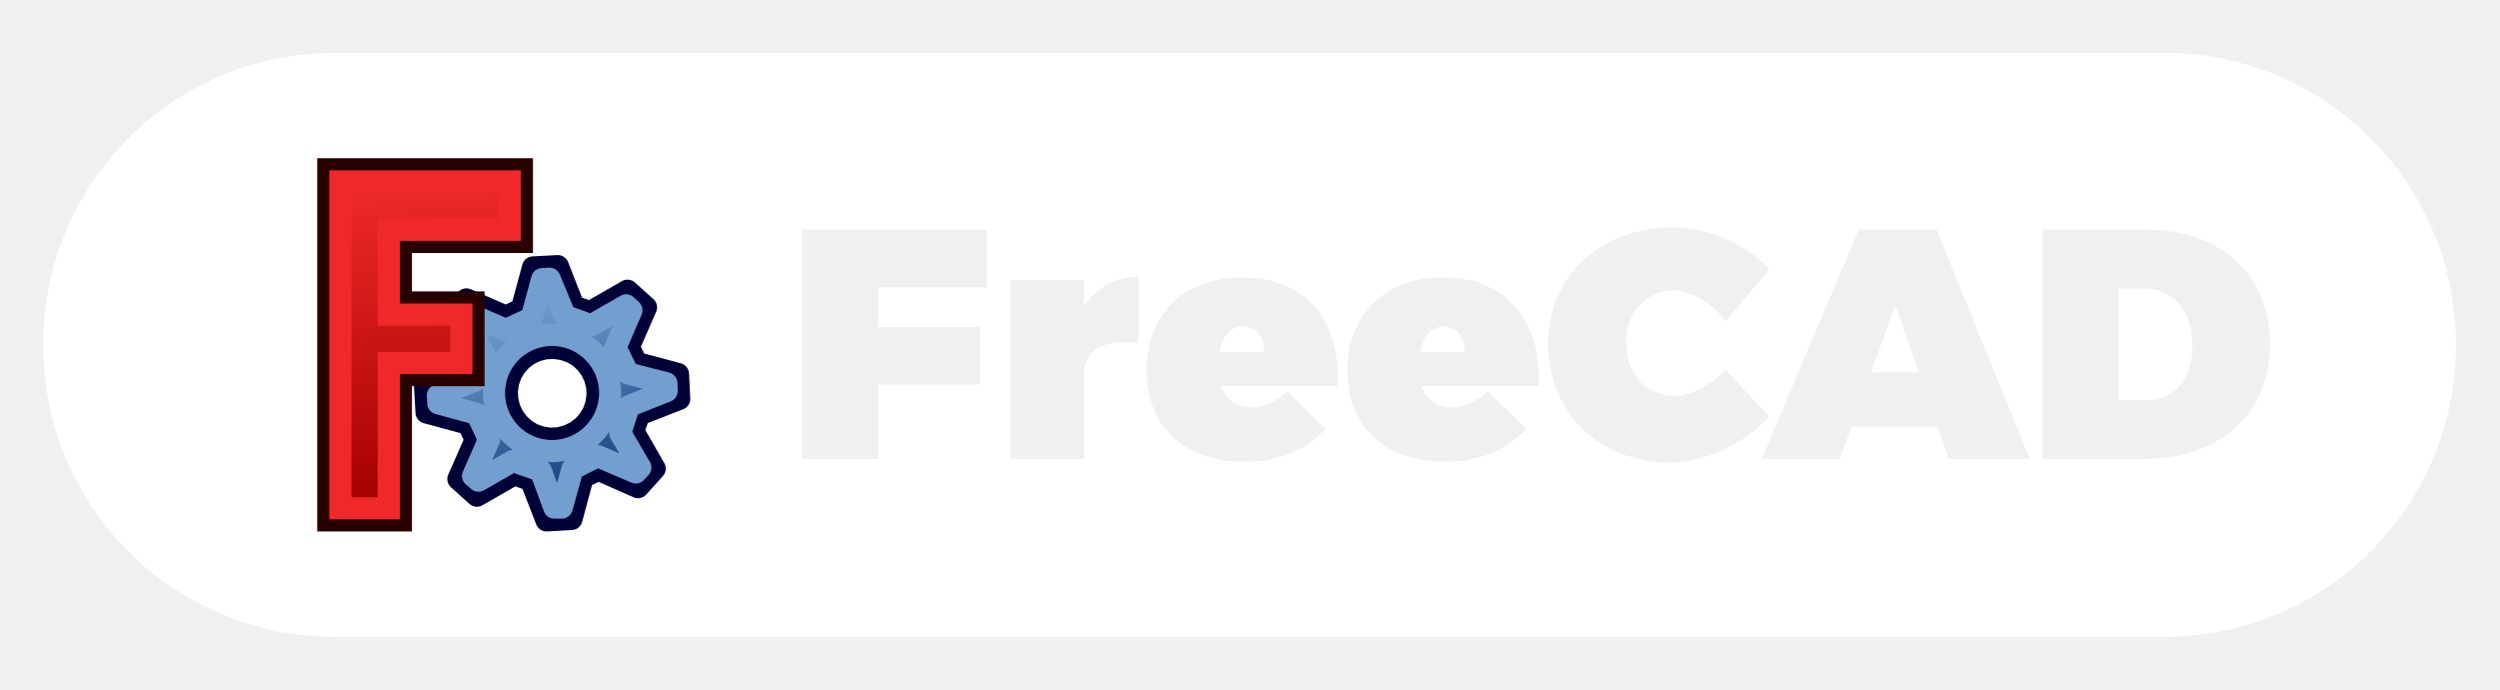
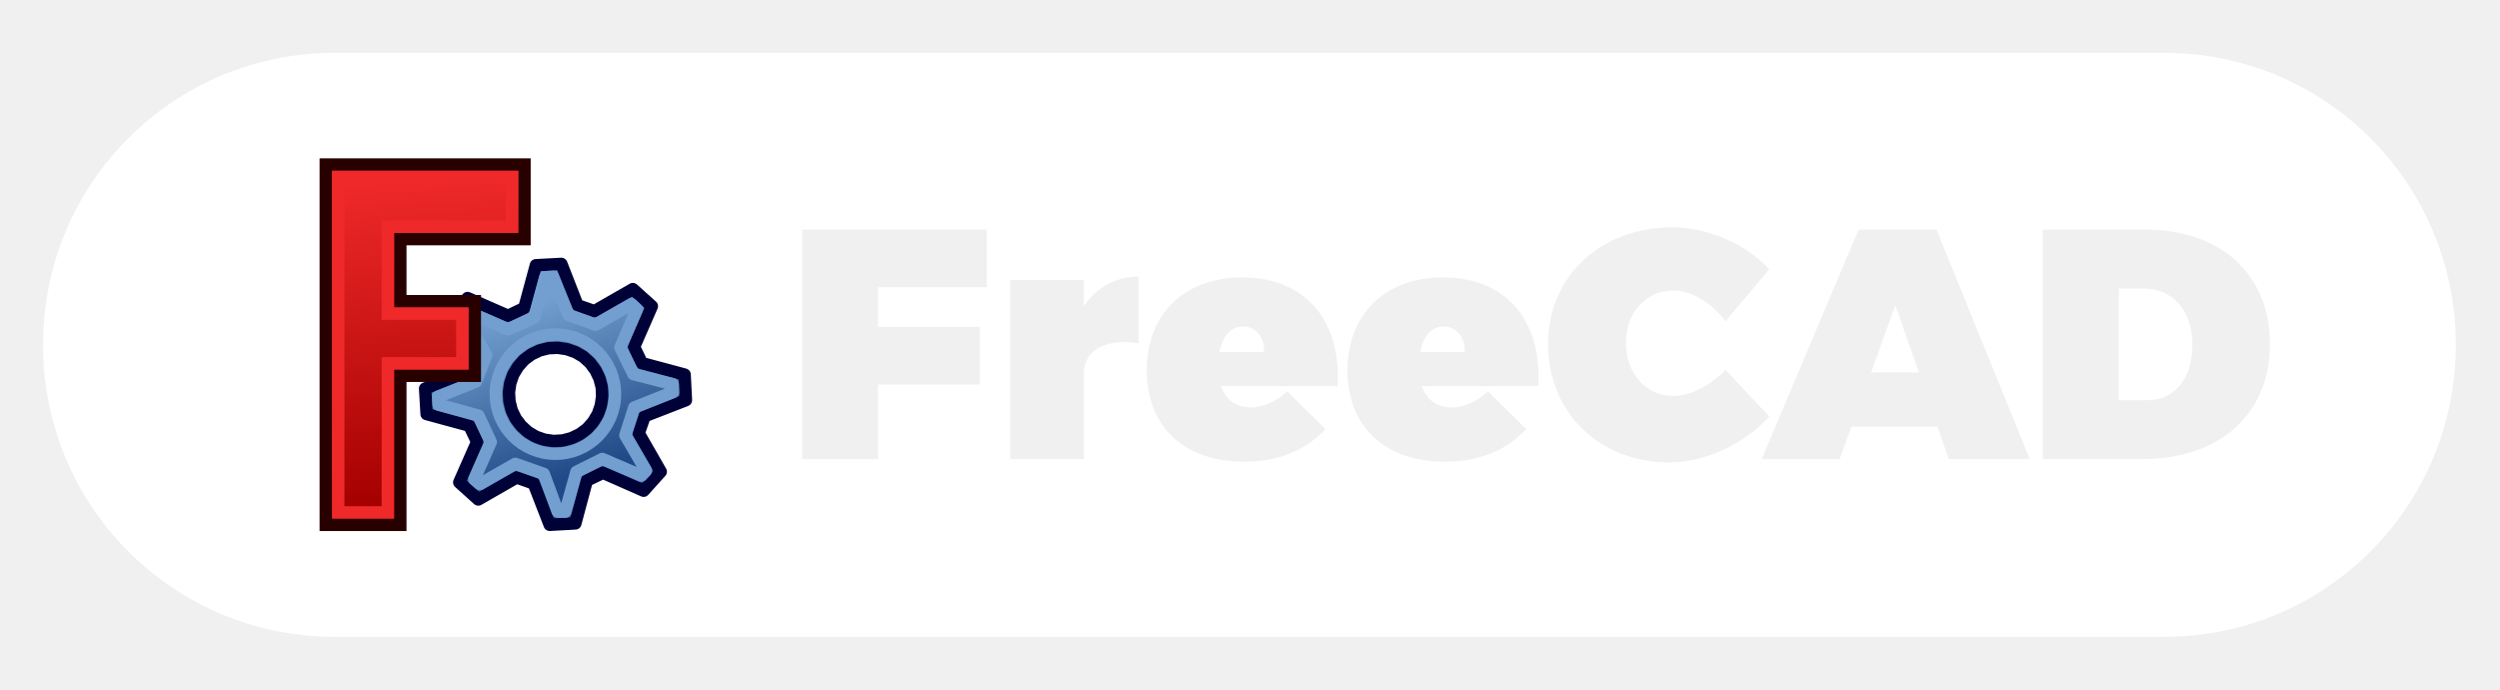
- <svg xmlns="http://www.w3.org/2000/svg" xmlns:xlink="http://www.w3.org/1999/xlink" width="145" height="40" viewBox="0 0 38.365 10.583" version="1.1" id="svg8">
-   <defs id="defs2">
-     <linearGradient id="linearGradient1116">
-       <stop style="stop-color:#ff0101;stop-opacity:1" offset="0" id="stop1112" />
-       <stop style="stop-color:#f24b4b;stop-opacity:1" offset="1" id="stop1114" />
+ <svg xmlns="http://www.w3.org/2000/svg" width="145" height="40" version="1.1" viewBox="0 0 38.365 10.583">
+   <defs>
+     <linearGradient id="linearGradient954" x1="-146.74" x2="-157.32" y1="58.262" y2="26.521" gradientTransform="matrix(6.9077 0 0 6.9077 -4100 1055.2)" gradientUnits="userSpaceOnUse">
+       <stop stop-color="#204a87" offset="0" />
+       <stop stop-color="#729fcf" offset="1" />
    </linearGradient>
-     <linearGradient id="linearGradient1409">
-       <stop style="stop-color:#f5f5f5;stop-opacity:1" offset="0" id="stop1405" />
-       <stop style="stop-color:#ffffff;stop-opacity:1" offset="1" id="stop1407" />
+     <linearGradient id="linearGradient956" x1="-206.7" x2="-211.4" y1="68.842" y2="7.711" gradientTransform="matrix(6.843 0 0 6.843 -3961.1 1029.7)" gradientUnits="userSpaceOnUse">
+       <stop stop-color="#a40000" offset="0" />
+       <stop stop-color="#ef2929" offset="1" />
    </linearGradient>
-     <linearGradient id="linearGradient1611">
-       <stop style="stop-color:#ffffff;stop-opacity:0" offset="0" id="stop1607" />
-       <stop style="stop-color:#ffffff;stop-opacity:1" offset="1" id="stop1609" />
-     </linearGradient>
-     <linearGradient id="linearGradient1304">
-       <stop id="stop1302" offset="0" style="stop-color:#ffffff;stop-opacity:0.036" />
-       <stop id="stop1300" offset="1" style="stop-color:#ffffff;stop-opacity:0.903" />
-     </linearGradient>
-     <linearGradient id="linearGradient3864-9">
-       <stop style="stop-color:#204a87;stop-opacity:1" offset="0" id="stop3866-1" />
-       <stop style="stop-color:#729fcf;stop-opacity:1" offset="1" id="stop3868-1" />
-     </linearGradient>
-     <linearGradient id="linearGradient3682-0">
-       <stop id="stop3684-0" offset="0" style="stop-color:#a40000;stop-opacity:1" />
-       <stop id="stop3686-0" offset="1" style="stop-color:#ef2929;stop-opacity:1" />
-     </linearGradient>
-     <linearGradient xlink:href="#linearGradient3864-9" id="linearGradient892" gradientUnits="userSpaceOnUse" gradientTransform="matrix(6.907654,0,0,6.907653,-4100.041,1055.153)" x1="-146.745" y1="58.262" x2="-157.325" y2="26.521" />
-     <linearGradient xlink:href="#linearGradient3682-0" id="linearGradient894" gradientUnits="userSpaceOnUse" gradientTransform="matrix(6.842992,0,0,6.842992,-3961.074,1029.656)" x1="-206.699" y1="68.842" x2="-211.402" y2="7.711" />
-     <linearGradient xlink:href="#linearGradient1196" id="linearGradient1230" gradientUnits="userSpaceOnUse" gradientTransform="matrix(1.641921,0,0,1.641921,222.6142,-437.6861)" x1="100.565" y1="346.956" x2="112.577" y2="335.244" />
-     <linearGradient id="linearGradient1196">
-       <stop style="stop-color:#4c05ff;stop-opacity:1" offset="0" id="stop1192" />
-       <stop style="stop-color:#05ffe8;stop-opacity:1" offset="1" id="stop1194" />
-     </linearGradient>
-     <filter style="color-interpolation-filters:sRGB" id="filter1241">
-       <feFlood flood-opacity="0.498" flood-color="rgb(0,0,0)" result="flood" id="feFlood1231" />
-       <feComposite in="flood" in2="SourceGraphic" operator="in" result="composite1" id="feComposite1233" />
-       <feGaussianBlur in="composite1" stdDeviation="5" result="blur" id="feGaussianBlur1235" />
-       <feOffset dx="0" dy="0" result="offset" id="feOffset1237" />
-       <feComposite in="SourceGraphic" in2="offset" operator="over" result="composite2" id="feComposite1239" />
-     </filter>
-     <filter style="color-interpolation-filters:sRGB" id="filter1772">
-       <feFlood flood-opacity="0.498" flood-color="rgb(0,0,0)" result="flood" id="feFlood1762" />
-       <feComposite in="flood" in2="SourceGraphic" operator="in" result="composite1" id="feComposite1764" />
-       <feGaussianBlur in="composite1" stdDeviation="5" result="blur" id="feGaussianBlur1766" />
-       <feOffset dx="0" dy="0" result="offset" id="feOffset1768" />
-       <feComposite in="SourceGraphic" in2="offset" operator="over" result="composite2" id="feComposite1770" />
-     </filter>
-     <linearGradient id="linearGradient1395">
-       <stop id="stop1449" offset="0" style="stop-color:#875b00;stop-opacity:1" />
-       <stop id="stop1393" offset="1" style="stop-color:#ffc72c;stop-opacity:1" />
-     </linearGradient>
-     <linearGradient xlink:href="#linearGradient1395" id="linearGradient1489" gradientUnits="userSpaceOnUse" gradientTransform="matrix(0.3277914,-0.2571177,0.2571177,0.3277914,71.99769,250.3891)" x1="-155.938" y1="43.936" x2="-153.51" y2="43" />
-     <filter style="color-interpolation-filters:sRGB" id="filter2487">
-       <feFlood flood-opacity="0.498" flood-color="rgb(0,0,0)" result="flood" id="feFlood2477" />
-       <feComposite in="flood" in2="SourceGraphic" operator="in" result="composite1" id="feComposite2479" />
-       <feGaussianBlur in="composite1" stdDeviation="5" result="blur" id="feGaussianBlur2481" />
-       <feOffset dx="0" dy="0" result="offset" id="feOffset2483" />
-       <feComposite in="SourceGraphic" in2="offset" operator="over" result="composite2" id="feComposite2485" />
-     </filter>
-     <linearGradient xlink:href="#linearGradient1611" id="linearGradient1613" x1="-337.473" y1="3734.738" x2="858.742" y2="3734.738" gradientUnits="userSpaceOnUse" />
-     <filter style="color-interpolation-filters:sRGB" id="filter1352">
-       <feFlood flood-opacity="0.498" flood-color="rgb(0,0,0)" result="flood" id="feFlood1342" />
-       <feComposite in="flood" in2="SourceGraphic" operator="in" result="composite1" id="feComposite1344" />
-       <feGaussianBlur in="composite1" stdDeviation="5" result="blur" id="feGaussianBlur1346" />
-       <feOffset dx="0" dy="0" result="offset" id="feOffset1348" />
-       <feComposite in="SourceGraphic" in2="offset" operator="over" result="composite2" id="feComposite1350" />
-     </filter>
-     <filter style="color-interpolation-filters:sRGB" id="filter1373">
-       <feFlood flood-opacity="0.498" flood-color="rgb(0,0,0)" result="flood" id="feFlood1363" />
-       <feComposite in="flood" in2="SourceGraphic" operator="in" result="composite1" id="feComposite1365" />
-       <feGaussianBlur in="composite1" stdDeviation="5" result="blur" id="feGaussianBlur1367" />
-       <feOffset dx="0" dy="0" result="offset" id="feOffset1369" />
-       <feComposite in="SourceGraphic" in2="offset" operator="over" result="composite2" id="feComposite1371" />
-     </filter>
-     <linearGradient xlink:href="#linearGradient1409" id="linearGradient1411" x1="406.634" y1="242.154" x2="548.368" y2="242.154" gradientUnits="userSpaceOnUse" />
-     <filter style="color-interpolation-filters:sRGB" id="filter1568">
-       <feFlood flood-opacity="0.498" flood-color="rgb(0,0,0)" result="flood" id="feFlood1558" />
-       <feComposite in="flood" in2="SourceGraphic" operator="in" result="composite1" id="feComposite1560" />
-       <feGaussianBlur in="composite1" stdDeviation="5" result="blur" id="feGaussianBlur1562" />
-       <feOffset dx="0" dy="0" result="offset" id="feOffset1564" />
-       <feComposite in="SourceGraphic" in2="offset" operator="over" result="composite2" id="feComposite1566" />
-     </filter>
-     <filter style="color-interpolation-filters:sRGB" id="filter1325">
-       <feFlood flood-opacity="0.498" flood-color="rgb(0,0,0)" result="flood" id="feFlood1315" />
-       <feComposite in="flood" in2="SourceGraphic" operator="in" result="composite1" id="feComposite1317" />
-       <feGaussianBlur in="composite1" stdDeviation="5" result="blur" id="feGaussianBlur1319" />
-       <feOffset dx="0" dy="0" result="offset" id="feOffset1321" />
-       <feComposite in="SourceGraphic" in2="offset" operator="over" result="composite2" id="feComposite1323" />
-     </filter>
-     <filter style="color-interpolation-filters:sRGB" id="filter1425">
-       <feFlood flood-opacity="0.498" flood-color="rgb(0,0,0)" result="flood" id="feFlood1415" />
-       <feComposite in="flood" in2="SourceGraphic" operator="in" result="composite1" id="feComposite1417" />
-       <feGaussianBlur in="composite1" stdDeviation="5" result="blur" id="feGaussianBlur1419" />
-       <feOffset dx="0" dy="0" result="offset" id="feOffset1421" />
-       <feComposite in="SourceGraphic" in2="offset" operator="over" result="composite2" id="feComposite1423" />
-     </filter>
-     <filter style="color-interpolation-filters:sRGB" id="filter1448">
-       <feFlood flood-opacity="0.498" flood-color="rgb(0,0,0)" result="flood" id="feFlood1438" />
-       <feComposite in="flood" in2="SourceGraphic" operator="in" result="composite1" id="feComposite1440" />
-       <feGaussianBlur in="composite1" stdDeviation="5" result="blur" id="feGaussianBlur1442" />
-       <feOffset dx="0" dy="0" result="offset" id="feOffset1444" />
-       <feComposite in="SourceGraphic" in2="offset" operator="over" result="composite2" id="feComposite1446" />
-     </filter>
-     <filter style="color-interpolation-filters:sRGB" id="filter1462">
-       <feFlood flood-opacity="0.498" flood-color="rgb(0,0,0)" result="flood" id="feFlood1452" />
-       <feComposite in="flood" in2="SourceGraphic" operator="in" result="composite1" id="feComposite1454" />
-       <feGaussianBlur in="composite1" stdDeviation="5" result="blur" id="feGaussianBlur1456" />
-       <feOffset dx="0" dy="0" result="offset" id="feOffset1458" />
-       <feComposite in="SourceGraphic" in2="offset" operator="over" result="composite2" id="feComposite1460" />
-     </filter>
-     <filter style="color-interpolation-filters:sRGB" id="filter1432">
-       <feFlood flood-opacity="0.498" flood-color="rgb(0,0,0)" result="flood" id="feFlood1422" />
-       <feComposite in="flood" in2="SourceGraphic" operator="in" result="composite1" id="feComposite1424" />
-       <feGaussianBlur in="composite1" stdDeviation="5" result="blur" id="feGaussianBlur1426" />
-       <feOffset dx="0" dy="0" result="offset" id="feOffset1428" />
-       <feComposite in="SourceGraphic" in2="offset" operator="over" result="composite2" id="feComposite1430" />
-     </filter>
-     <filter style="color-interpolation-filters:sRGB" id="filter1455">
-       <feFlood flood-opacity="0.498" flood-color="rgb(0,0,0)" result="flood" id="feFlood1445" />
-       <feComposite in="flood" in2="SourceGraphic" operator="in" result="composite1" id="feComposite1447" />
-       <feGaussianBlur in="composite1" stdDeviation="5" result="blur" id="feGaussianBlur1449" />
-       <feOffset dx="0" dy="0" result="offset" id="feOffset1451" />
-       <feComposite in="SourceGraphic" in2="offset" operator="over" result="composite2" id="feComposite1453" />
-     </filter>
-     <filter style="color-interpolation-filters:sRGB" id="filter1106">
-       <feFlood flood-opacity="0.498" flood-color="rgb(0,0,0)" result="flood" id="feFlood1096" />
-       <feComposite in="flood" in2="SourceGraphic" operator="in" result="composite1" id="feComposite1098" />
-       <feGaussianBlur in="composite1" stdDeviation="5" result="blur" id="feGaussianBlur1100" />
-       <feOffset dx="-3.60822e-016" dy="0" result="offset" id="feOffset1102" />
-       <feComposite in="SourceGraphic" in2="offset" operator="over" result="composite2" id="feComposite1104" />
-     </filter>
  </defs>
-   <g id="layer1" transform="translate(0,-286.4167)">
-     <g id="g924" transform="matrix(0.5773747,0,0,0.5773747,208.9279,-18.96397)" />
-     <g id="g2414" transform="matrix(0.7075042,0,0,0.7075042,-271.6807,204.0692)" style="stroke-width:1.413">
-       <g id="g936" transform="matrix(0.8536585,0,0,0.8536585,56.17213,18.92554)" style="stroke-width:1.656">
-         <path id="rect1314" transform="matrix(0.3739671,0,0,0.3739671,383.9987,114.5217)" d="M 22.842,2.658 C 11.849,2.658 3,11.508 3,22.5 3,33.492 11.849,42.342 22.842,42.342 H 147.158 C 158.151,42.342 167,33.492 167,22.5 167,11.508 158.151,2.658 147.158,2.658 Z M 113.754,14.514 c 2.38,0 4.984,1.113 6.586,2.848 l -2.98,3.537 c -0.934,-1.268 -2.336,-2.092 -3.537,-2.092 -1.869,0 -3.227,1.492 -3.227,3.561 0,2.091 1.358,3.604 3.227,3.604 1.112,0 2.514,-0.689 3.537,-1.779 l 2.98,3.18 c -1.735,1.891 -4.383,3.115 -6.785,3.115 -4.783,0 -8.254,-3.403 -8.254,-8.053 0,-4.583 3.559,-7.92 8.453,-7.92 z m -59.16,0.156 h 12.547 v 3.914 h -7.387 v 2.693 h 6.92 v 3.914 h -6.92 v 5.072 H 54.594 Z m 71.812,0 h 5.295 l 6.34,15.594 h -5.494 l -0.779,-2.203 h -5.85 l -0.803,2.203 h -5.293 z m 12.521,0 h 6.963 c 5.139,0 8.475,3.047 8.475,7.785 0,4.738 -3.404,7.809 -8.676,7.809 h -6.762 z m -61.469,3.203 v 4.516 c -2.247,-0.334 -3.715,0.467 -3.715,2.068 v 5.807 h -5.006 V 18.096 h 5.006 V 19.875 c 0.845,-1.268 2.135,-2.002 3.715,-2.002 z m 7.053,0.045 c 4.249,0 6.74,2.891 6.473,7.385 h -7.918 c 0.334,0.957 1.045,1.445 2.023,1.445 0.845,0 1.712,-0.378 2.469,-1.09 l 2.604,2.559 c -1.29,1.424 -3.16,2.225 -5.518,2.225 -4.16,0 -6.629,-2.448 -6.629,-6.207 0,-3.848 2.581,-6.316 6.496,-6.316 z m 13.643,0 c 4.249,0 6.74,2.891 6.473,7.385 h -7.918 c 0.334,0.957 1.045,1.445 2.023,1.445 0.845,0 1.712,-0.378 2.469,-1.09 l 2.604,2.559 c -1.29,1.424 -3.16,2.225 -5.518,2.225 -4.16,0 -6.629,-2.448 -6.629,-6.207 0,-3.848 2.581,-6.316 6.496,-6.316 z m 45.934,0.756 v 7.586 h 1.936 c 1.869,0 3.07,-1.468 3.07,-3.76 0,-2.314 -1.312,-3.826 -3.314,-3.826 z m -15.189,1.135 -1.646,4.561 H 130.5 Z m -44.342,1.445 c -0.868,0 -1.401,0.713 -1.602,1.736 h 3.025 c 0.067,-1.001 -0.556,-1.736 -1.424,-1.736 z m 13.643,0 c -0.868,0 -1.401,0.713 -1.602,1.736 h 3.025 c 0.067,-1.001 -0.556,-1.736 -1.424,-1.736 z" style="opacity:1;fill:#ffffff;fill-opacity:1;stroke:none;stroke-width:6.091;stroke-linecap:round;stroke-linejoin:round;stroke-miterlimit:4;stroke-dasharray:none;stroke-dashoffset:0;stroke-opacity:1;paint-order:normal" />
-         <g style="stroke-width:1.829" transform="matrix(0.01911796,0,0,0.01911796,496.5233,98.24351)" id="g890">
-           <path style="display:inline;overflow:visible;visibility:visible;fill:url(#linearGradient892);fill-opacity:1;fill-rule:evenodd;stroke:#000137;stroke-width:29.425;stroke-linecap:round;stroke-linejoin:round;stroke-miterlimit:4;stroke-dasharray:none;stroke-dashoffset:0;stroke-opacity:1;marker:none;enable-background:accumulate" d="m -5050.112,1219.635 -49.724,28.528 -21.957,-7.619 -20.949,-53.543 -32.952,1.734 -15.033,55.363 -21.037,10.073 -52.469,-22.952 -22.165,24.628 28.528,49.724 -7.796,21.891 -53.539,20.952 1.915,33.016 55.364,15.033 10.073,21.037 -23.129,52.405 24.628,22.162 49.724,-28.528 22.067,7.862 20.772,53.472 33.196,-1.855 14.856,-55.427 21.037,-10.073 52.581,23.192 22.162,-24.627 -28.529,-49.724 7.683,-22.131 53.476,-20.776 -1.673,-33.128 -55.427,-14.856 -10.075,-21.037 23.019,-52.645 z m -74.47,81.539 10.207,5.922 8.841,8.018 7.082,9.569 5.093,10.638 3.01,11.468 0.488,11.755 -1.703,11.747 -3.874,11.156 -6.163,10.319 -7.778,8.732 -9.568,7.078 -10.638,5.093 -11.469,3.01 -11.818,0.668 -11.752,-1.703 -11.152,-3.874 -10.32,-6.163 -8.668,-7.953 -7.145,-9.392 -5.093,-10.639 -2.919,-11.645 -0.668,-11.819 1.702,-11.748 3.874,-11.155 6.099,-10.143 7.842,-8.908 9.568,-7.078 10.638,-5.093 11.646,-2.919 11.754,-0.488 11.748,1.703 11.155,3.874 z" id="path880" />
-           <path style="display:inline;overflow:visible;visibility:visible;fill:none;stroke:#729fcf;stroke-width:29.425;stroke-linecap:round;stroke-linejoin:round;stroke-miterlimit:4;stroke-dasharray:none;stroke-dashoffset:0;stroke-opacity:1;marker:none;enable-background:accumulate" d="m -5051.894,1239.078 -46.41,26.589 -34.992,-12.585 -20.377,-49.343 -9.848,0.514 -14.175,51.901 -34.159,15.579 -48.377,-21.028 -6.477,7.416 26.714,46.926 -13.387,34.287 -48.827,19.471 0.574,10.483 51.511,14.117 15.966,34.159 -21.314,48.319 7.157,6.218 45.893,-26.2 36.902,12.931 18.149,49.027 h 9.866 l 14.344,-51.569 33.512,-16.744 50.547,21.63 6.09,-6.507 -26.716,-45.764 11.477,-35.926 50.192,-19.957 -0.334,-10.326 -50.925,-13.053 -16.872,-34.548 21.341,-49.441 z" id="path882" />
-           <circle cy="1355.563" cx="-5150.379" style="fill:none;stroke:#729fcf;stroke-width:29.425;stroke-linecap:round;stroke-linejoin:round;stroke-miterlimit:4;stroke-dasharray:none;stroke-dashoffset:6;stroke-opacity:1" id="circle884" r="77.199" />
-           <path style="display:inline;overflow:visible;visibility:visible;fill:url(#linearGradient894);fill-opacity:1;fill-rule:evenodd;stroke:#280000;stroke-width:29.425;stroke-linecap:butt;stroke-linejoin:miter;stroke-miterlimit:4;stroke-dasharray:none;stroke-dashoffset:0;stroke-opacity:1;marker:none;enable-background:accumulate" d="m -5447.915,1058.291 v 466.584 h 96.534 v -193.072 h 96.534 v -96.534 h -96.534 v -80.445 h 160.892 v -96.534 z" id="path886" />
-           <path style="display:inline;overflow:visible;visibility:visible;fill:none;stroke:#ef2929;stroke-width:29.425;stroke-linecap:butt;stroke-linejoin:miter;stroke-miterlimit:4;stroke-dasharray:none;stroke-dashoffset:0;stroke-opacity:1;marker:none;enable-background:accumulate" d="m -5431.826,1074.38 v 434.404 h 64.354 v -193.068 h 96.535 v -64.357 h -96.535 v -112.625 h 160.892 v -64.354 z" id="path888" />
+   <g transform="translate(0 -286.42)">
+     <g transform="matrix(.7075 0 0 .7075 -271.68 204.07)" stroke-width="1.413">
+       <g transform="matrix(.85366 0 0 .85366 56.172 18.926)" stroke-width="1.656">
+         <path d="m392.54 115.52c-4.111 0-7.42 3.309-7.42 7.42s3.309 7.42 7.42 7.42h46.49c4.111 0 7.42-3.309 7.42-7.42s-3.309-7.42-7.42-7.42zm33.998 4.434c0.89 0 1.864 0.416 2.463 1.065l-1.115 1.323c-0.349-0.474-0.874-0.782-1.323-0.782-0.699 0-1.207 0.558-1.207 1.331 0 0.782 0.508 1.348 1.207 1.348 0.416 0 0.94-0.258 1.323-0.665l1.115 1.189c-0.649 0.707-1.639 1.165-2.537 1.165-1.789 0-3.087-1.273-3.087-3.011 0-1.714 1.331-2.962 3.161-2.962zm-22.124 0.058h4.692v1.464h-2.762v1.007h2.588v1.464h-2.588v1.897h-1.93zm26.856 0h1.98l2.371 5.832h-2.055l-0.291-0.824h-2.188l-0.3 0.824h-1.979zm4.683 0h2.604c1.922 0 3.169 1.139 3.169 2.911s-1.273 2.92-3.244 2.92h-2.529zm-22.987 1.198v1.689c-0.84-0.125-1.389 0.175-1.389 0.773v2.171h-1.872v-4.55h1.872v0.665c0.316-0.474 0.799-0.749 1.389-0.749zm2.638 0.017c1.589 0 2.52 1.081 2.421 2.762h-2.961c0.125 0.358 0.391 0.54 0.757 0.54 0.316 0 0.64-0.141 0.923-0.408l0.974 0.957c-0.483 0.532-1.182 0.832-2.063 0.832-1.556 0-2.479-0.915-2.479-2.321 0-1.439 0.965-2.362 2.429-2.362zm5.102 0c1.589 0 2.52 1.081 2.421 2.762h-2.961c0.125 0.358 0.391 0.54 0.757 0.54 0.316 0 0.64-0.141 0.923-0.408l0.974 0.957c-0.482 0.532-1.182 0.832-2.063 0.832-1.556 0-2.479-0.915-2.479-2.321 0-1.439 0.965-2.362 2.429-2.362zm17.178 0.283v2.837h0.724c0.699 0 1.148-0.549 1.148-1.406 0-0.865-0.491-1.431-1.24-1.431zm-5.68 0.424-0.616 1.706h1.215zm-16.582 0.54c-0.324 0-0.524 0.267-0.599 0.649h1.131c0.025-0.374-0.208-0.649-0.532-0.649zm5.102 0c-0.324 0-0.524 0.267-0.599 0.649h1.131c0.025-0.374-0.208-0.649-0.532-0.649z" fill="#fff" style="paint-order:normal" />
+         <g transform="matrix(.019619 0 0 .019619 499.19 97.597)">
+           <g stroke-linecap="round" stroke-linejoin="round" stroke-width="16.089">
+             <path d="m-5050.1 1219.6-49.724 28.528-21.957-7.619-20.949-53.543-32.952 1.734-15.032 55.363-21.037 10.073-52.469-22.952-22.165 24.628 28.528 49.724-7.796 21.891-53.539 20.952 1.915 33.016 55.364 15.032 10.073 21.037-23.129 52.405 24.628 22.162 49.724-28.528 22.067 7.862 20.772 53.472 33.196-1.855 14.856-55.427 21.037-10.073 52.581 23.192 22.162-24.627-28.529-49.724 7.683-22.131 53.476-20.776-1.673-33.128-55.427-14.856-10.075-21.037 23.019-52.646zm-74.47 81.539 10.207 5.922 8.841 8.018 7.082 9.569 5.093 10.638 3.01 11.468 0.488 11.755-1.703 11.747-3.874 11.156-6.163 10.319-7.778 8.732-9.568 7.078-10.638 5.093-11.469 3.01-11.818 0.668-11.752-1.703-11.152-3.874-10.32-6.163-8.668-7.953-7.145-9.392-5.093-10.638-2.919-11.645-0.668-11.819 1.702-11.748 3.874-11.155 6.099-10.143 7.842-8.908 9.568-7.078 10.638-5.093 11.646-2.919 11.754-0.488 11.748 1.703 11.155 3.874z" fill="url(#linearGradient954)" fill-rule="evenodd" stroke="#000137" />
+             <path d="m-5051.9 1239.1-46.41 26.589-34.992-12.585-20.377-49.343-9.848 0.514-14.175 51.901-34.159 15.579-48.376-21.028-6.477 7.416 26.714 46.926-13.387 34.287-48.826 19.471 0.574 10.483 51.511 14.117 15.966 34.159-21.314 48.319 7.157 6.218 45.893-26.2 36.902 12.931 18.149 49.027h9.866l14.344-51.569 33.512-16.744 50.547 21.63 6.09-6.507-26.716-45.764 11.478-35.926 50.192-19.957-0.334-10.326-50.924-13.053-16.872-34.548 21.341-49.441z" fill="none" stroke="#729fcf" />
+             <circle cx="-5150.4" cy="1355.6" r="77.199" fill="none" stroke="#729fcf" stroke-dashoffset="6" />
+           </g>
+           <path d="m-5447.9 1058.3v466.58h96.534v-193.07h96.534v-96.534h-96.534v-80.444h160.89v-96.534z" fill="url(#linearGradient956)" fill-rule="evenodd" stroke="#280000" stroke-width="16.089" />
+           <path d="m-5431.8 1074.4v434.4h64.354v-193.07h96.535v-64.357h-96.535v-112.62h160.89v-64.354z" fill="none" stroke="#ef2929" stroke-width="16.089" />
        </g>
      </g>
    </g>
  </g>
</svg>
